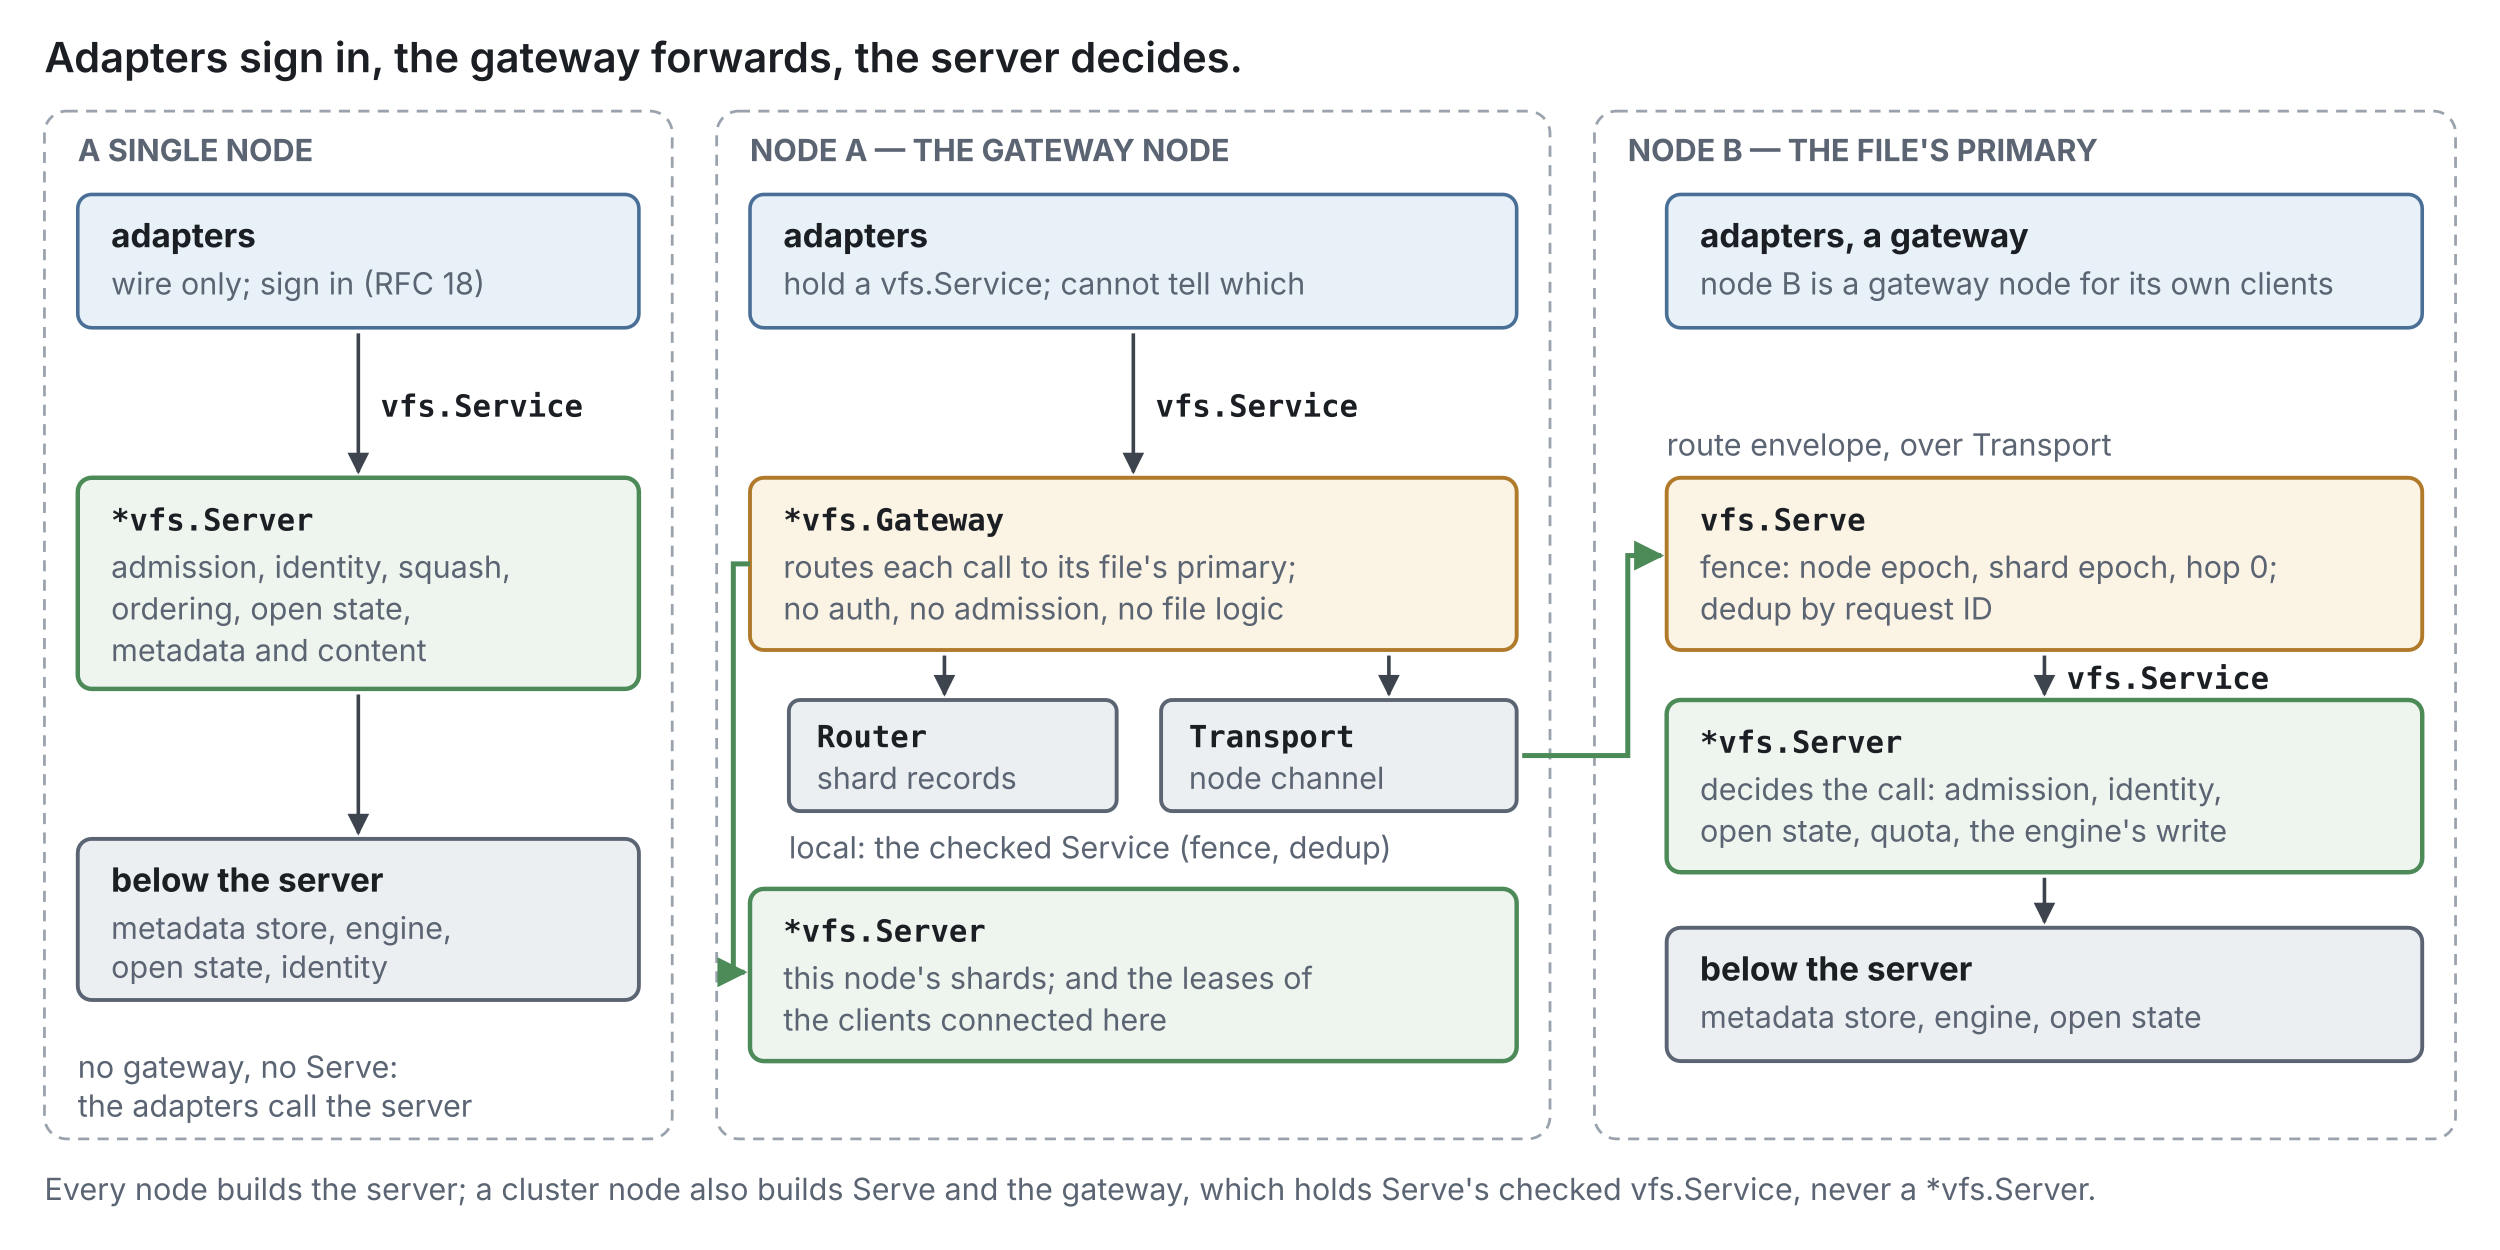
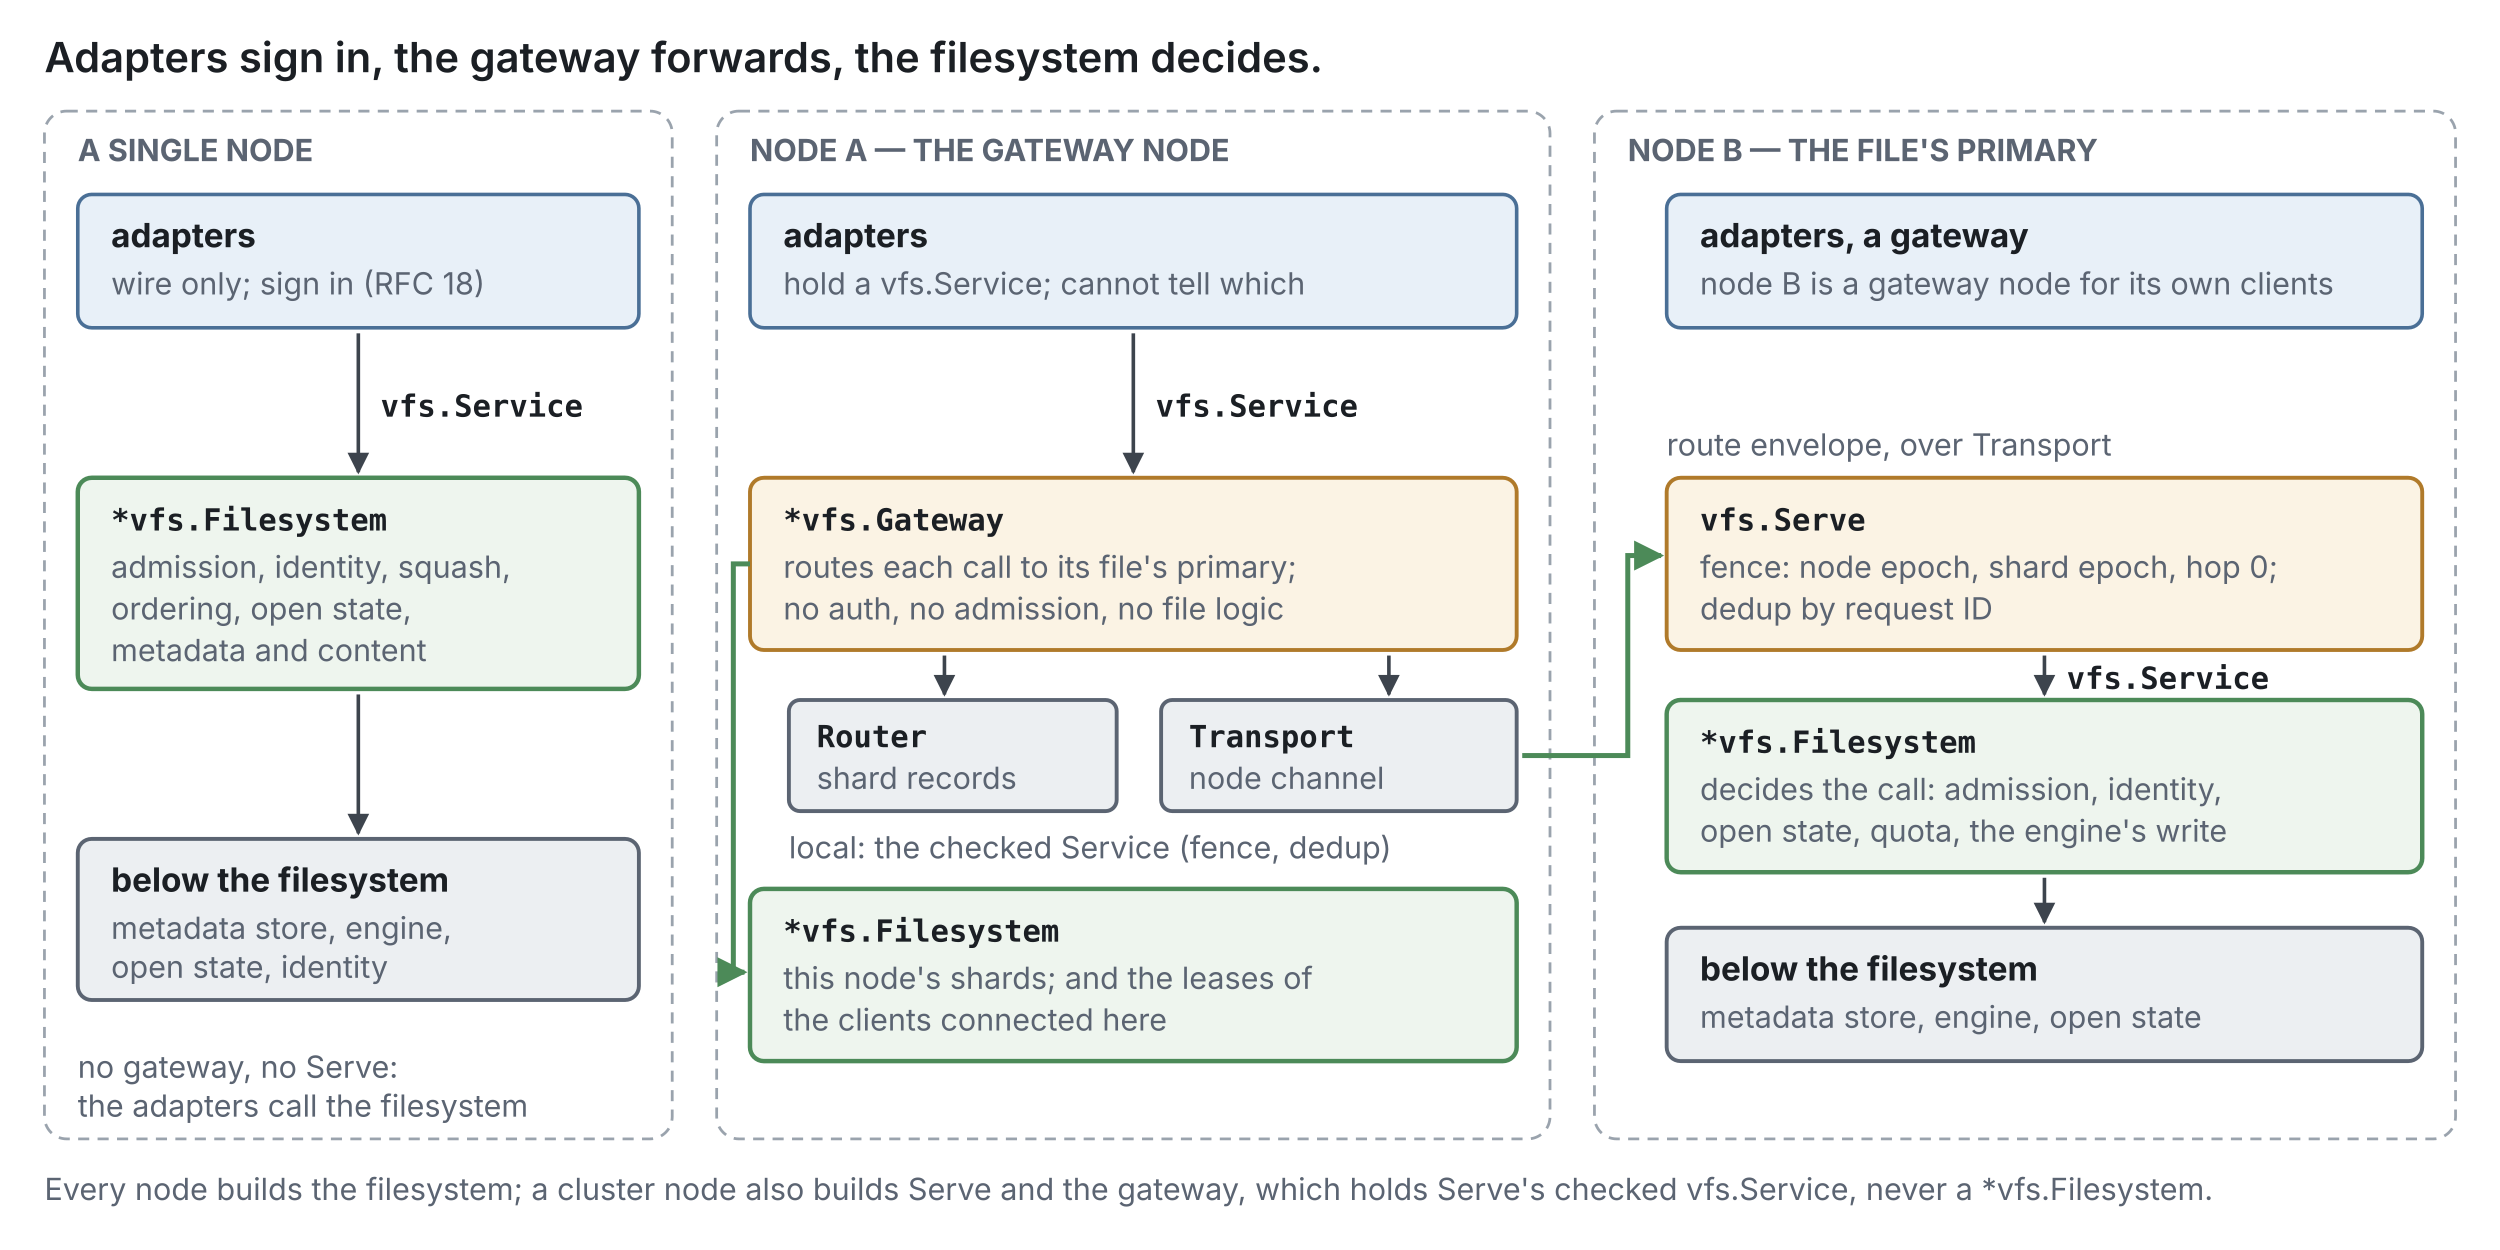
<svg xmlns="http://www.w3.org/2000/svg" viewBox="0 0 900 450" width="900" height="450" font-family="system-ui,-apple-system,Segoe UI,sans-serif">
  <defs>
    <marker id="a" viewBox="0 0 10 10" refX="9" refY="5" markerWidth="6" markerHeight="6" orient="auto-start-reverse">
      <path d="M0,0 L10,5 L0,10 z" fill="#3d444d" />
    </marker>
    <marker id="g" viewBox="0 0 10 10" refX="9" refY="5" markerWidth="6" markerHeight="6" orient="auto-start-reverse">
      <path d="M0,0 L10,5 L0,10 z" fill="#4c8a58" />
    </marker>
    <style>
      .t{font-size:15px;font-weight:600;fill:#1b1f24}.h{font-size:12px;font-weight:700;fill:#1b1f24}
      .s{font-size:11px;fill:#5b6472}.z{font-size:11px;font-weight:700;fill:#5b6472}
      .m{font-family:ui-monospace,SFMono-Regular,Menlo,monospace;font-size:11px;font-weight:600;fill:#1b1f24}
      .pr{fill:#e8f0f8;stroke:#4a6f96;stroke-width:1.3}
      .sv{fill:#eef5ee;stroke:#4c8a58;stroke-width:1.6}
      .st{fill:#eceff2;stroke:#5b6472;stroke-width:1.4}
      .dr{fill:#fbf3e4;stroke:#b07a2a;stroke-width:1.4}
      .ln{stroke:#3d444d;stroke-width:1.3;fill:none;marker-end:url(#a)}
      .gl{stroke:#4c8a58;stroke-width:1.8;fill:none;marker-end:url(#g)}
      .cb{stroke:#3d444d;stroke-width:1.2;fill:none;stroke-dasharray:5 3;marker-end:url(#a)}
      .zone{fill:none;stroke:#9aa3ad;stroke-width:1;stroke-dasharray:4 3}
    </style>
  </defs>
  <rect width="900" height="450" fill="#ffffff" />
-   <text x="16" y="26" class="t">Adapters sign in, the gateway forwards, the server decides.</text>
+   <text x="16" y="26" class="t">Adapters sign in, the gateway forwards, the filesystem decides.</text>
  <rect x="16" y="40" width="226" height="370" rx="8" class="zone" />
  <text x="28" y="58" class="z">A SINGLE NODE</text>
  <rect x="28" y="70" width="202" height="48" rx="5" class="pr" />
  <text x="40" y="89" class="h">adapters</text>
  <text x="40" y="106" class="s">wire only; sign in (RFC 18)</text>
  <path d="M129,120 L129,170" class="ln" />
  <text x="137" y="150" class="m">vfs.Service</text>
  <rect x="28" y="172" width="202" height="76" rx="5" class="sv" />
-   <text x="40" y="191" class="m">*vfs.Server</text>
+   <text x="40" y="191" class="m">*vfs.Filesystem</text>
  <text x="40" y="208" class="s">admission, identity, squash,</text>
  <text x="40" y="223" class="s">ordering, open state,</text>
  <text x="40" y="238" class="s">metadata and content</text>
  <path d="M129,250 L129,300" class="ln" />
  <rect x="28" y="302" width="202" height="58" rx="5" class="st" />
-   <text x="40" y="321" class="h">below the server</text>
+   <text x="40" y="321" class="h">below the filesystem</text>
  <text x="40" y="338" class="s">metadata store, engine,</text>
  <text x="40" y="352" class="s">open state, identity</text>
  <text x="28" y="388" class="s">no gateway, no Serve:</text>
-   <text x="28" y="402" class="s">the adapters call the server</text>
+   <text x="28" y="402" class="s">the adapters call the filesystem</text>
  <rect x="258" y="40" width="300" height="370" rx="8" class="zone" />
  <text x="270" y="58" class="z">NODE A — THE GATEWAY NODE</text>
  <rect x="270" y="70" width="276" height="48" rx="5" class="pr" />
  <text x="282" y="89" class="h">adapters</text>
  <text x="282" y="106" class="s">hold a vfs.Service; cannot tell which</text>
  <path d="M408,120 L408,170" class="ln" />
  <text x="416" y="150" class="m">vfs.Service</text>
  <rect x="270" y="172" width="276" height="62" rx="5" class="dr" />
  <text x="282" y="191" class="m">*vfs.Gateway</text>
  <text x="282" y="208" class="s">routes each call to its file's primary;</text>
  <text x="282" y="223" class="s">no auth, no admission, no file logic</text>
  <rect x="284" y="252" width="118" height="40" rx="4" class="st" />
  <text x="294" y="269" class="m">Router</text>
  <text x="294" y="284" class="s">shard records</text>
  <rect x="418" y="252" width="128" height="40" rx="4" class="st" />
  <text x="428" y="269" class="m">Transport</text>
  <text x="428" y="284" class="s">node channel</text>
  <path d="M340,236 L340,250" class="ln" />
  <path d="M500,236 L500,250" class="ln" />
  <path d="M270,203 L264,203 L264,350 L268,350" class="gl" />
  <text x="284" y="309" class="s">local: the checked Service (fence, dedup)</text>
  <rect x="270" y="320" width="276" height="62" rx="5" class="sv" />
-   <text x="282" y="339" class="m">*vfs.Server</text>
+   <text x="282" y="339" class="m">*vfs.Filesystem</text>
  <text x="282" y="356" class="s">this node's shards; and the leases of</text>
  <text x="282" y="371" class="s">the clients connected here</text>
  <rect x="574" y="40" width="310" height="370" rx="8" class="zone" />
  <text x="586" y="58" class="z">NODE B — THE FILE'S PRIMARY</text>
  <path d="M548,272 L586,272 L586,200 L598,200" class="gl" />
  <text x="600" y="164" class="s">route envelope, over Transport</text>
  <rect x="600" y="172" width="272" height="62" rx="5" class="dr" />
  <text x="612" y="191" class="m">vfs.Serve</text>
  <text x="612" y="208" class="s">fence: node epoch, shard epoch, hop 0;</text>
  <text x="612" y="223" class="s">dedup by request ID</text>
  <path d="M736,236 L736,250" class="ln" />
  <text x="744" y="248" class="m">vfs.Service</text>
  <rect x="600" y="252" width="272" height="62" rx="5" class="sv" />
-   <text x="612" y="271" class="m">*vfs.Server</text>
+   <text x="612" y="271" class="m">*vfs.Filesystem</text>
  <text x="612" y="288" class="s">decides the call: admission, identity,</text>
  <text x="612" y="303" class="s">open state, quota, the engine's write</text>
  <path d="M736,316 L736,332" class="ln" />
  <rect x="600" y="334" width="272" height="48" rx="5" class="st" />
-   <text x="612" y="353" class="h">below the server</text>
+   <text x="612" y="353" class="h">below the filesystem</text>
  <text x="612" y="370" class="s">metadata store, engine, open state</text>
  <rect x="600" y="70" width="272" height="48" rx="5" class="pr" />
  <text x="612" y="89" class="h">adapters, a gateway</text>
  <text x="612" y="106" class="s">node B is a gateway node for its own clients</text>
-   <text x="16" y="432" class="s">Every node builds the server; a cluster node also builds Serve and the gateway, which holds Serve's checked vfs.Service, never a *vfs.Server.</text>
+   <text x="16" y="432" class="s">Every node builds the filesystem; a cluster node also builds Serve and the gateway, which holds Serve's checked vfs.Service, never a *vfs.Filesystem.</text>
</svg>
